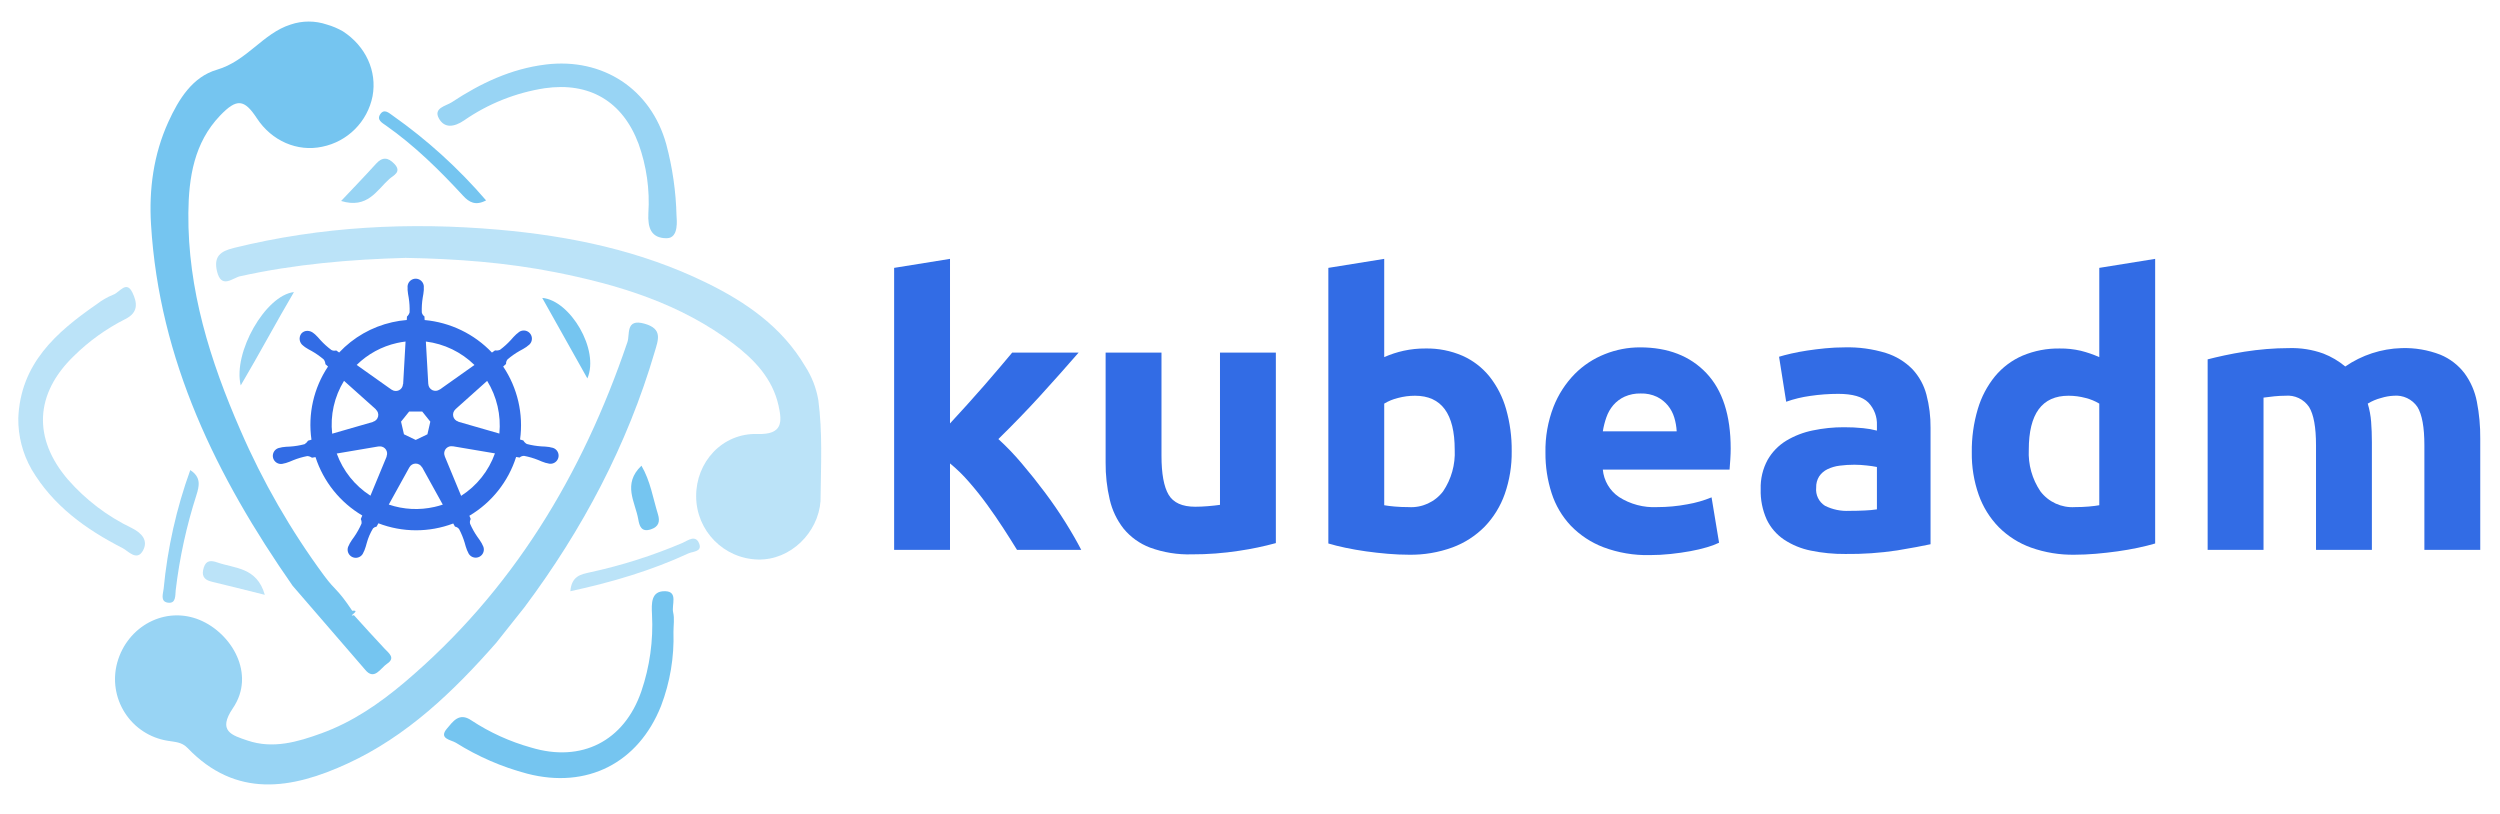
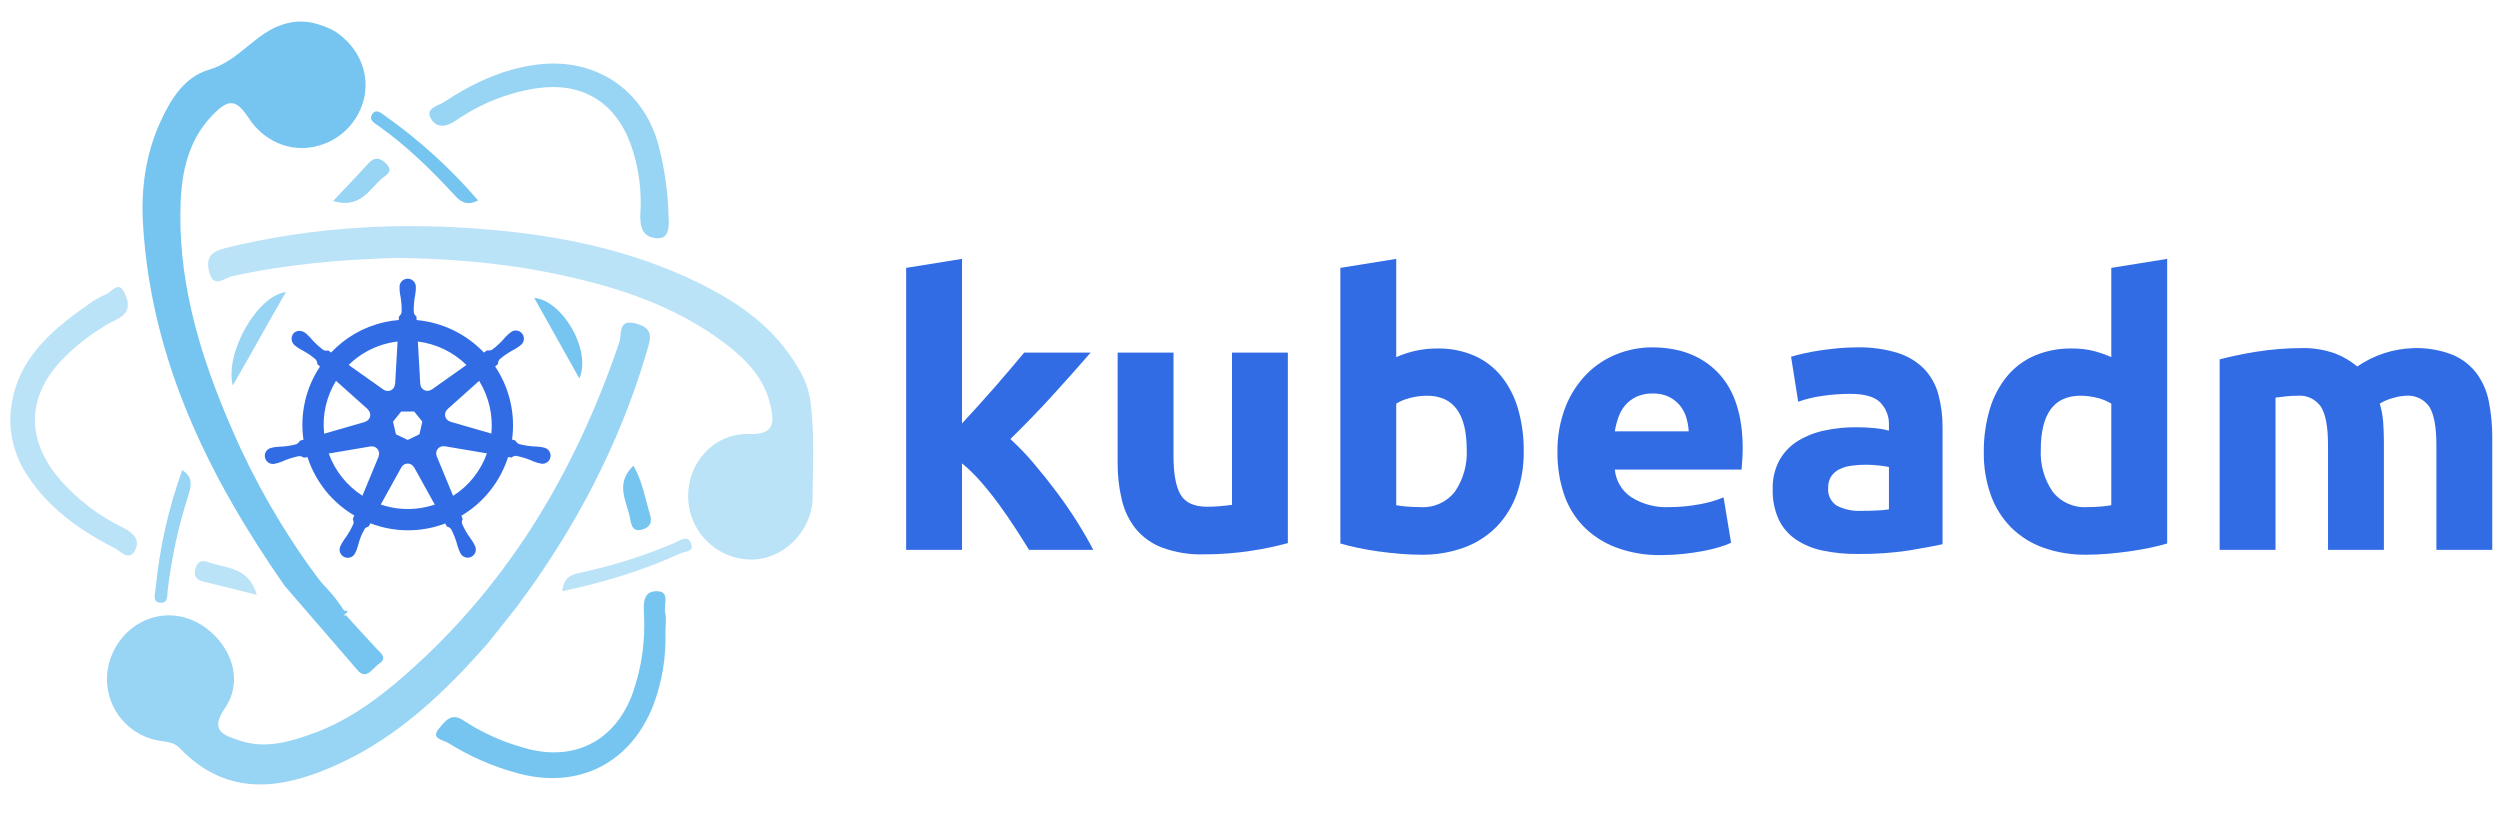
<svg xmlns="http://www.w3.org/2000/svg" id="Layer_1" data-name="Layer 1" viewBox="0 0 758.029 246.697">
  <defs>
    <style>.cls-1{fill:#326ce5;}.cls-2{fill:#75c5f0;}.cls-3{opacity:0.49;}.cls-4{opacity:0.75;}</style>
  </defs>
-   <path class="cls-1" d="M288.052,128.393q2.499-2.713,5.168-5.651,2.667-2.938,5.167-5.821,2.499-2.883,4.713-5.482,2.214-2.6,3.805-4.522h20.144q-6.029,6.923-11.768,13.217-5.742,6.296-12.564,12.99a78.347,78.347,0,0,1,7.049,7.345q3.637,4.273,7.049,8.828,3.41,4.557,6.253,9.11,2.84,4.557,4.775,8.314H308.366q-1.817-2.963-4.143-6.554-2.326-3.588-4.937-7.178-2.612-3.588-5.504-6.894a46.259,46.259,0,0,0-5.731-5.586v26.212H271.111V81.222l16.941-2.73Z" />
-   <path class="cls-1" d="M386.854,164.675a94.135,94.135,0,0,1-11.143,2.33,91.638,91.638,0,0,1-14.325,1.081,34,34,0,0,1-12.678-2.048,19.225,19.225,0,0,1-8.015-5.741,22.38,22.38,0,0,1-4.206-8.811,47.344,47.344,0,0,1-1.25-11.257V106.917h16.94v31.267q0,8.185,2.16,11.824,2.158,3.641,8.072,3.638,1.818,0,3.866-.171,2.046-.171,3.638-.398V106.917h16.941Z" />
-   <path class="cls-1" d="M458.367,136.819a37.808,37.808,0,0,1-2.104,12.961,27.383,27.383,0,0,1-6.082,9.892,26.735,26.735,0,0,1-9.778,6.31,36.72,36.72,0,0,1-13.189,2.218q-3.07,0-6.425-.284-3.355-.286-6.594-.739-3.239-.457-6.196-1.081-2.957-.622-5.23-1.306V81.222L419.71,78.492V108.282a31.668,31.668,0,0,1,5.912-1.934,30.353,30.353,0,0,1,6.595-.683,26.988,26.988,0,0,1,11.256,2.218,22.059,22.059,0,0,1,8.186,6.31,28.351,28.351,0,0,1,5.003,9.835A44.848,44.848,0,0,1,458.367,136.819Zm-17.282-.455q0-16.373-12.052-16.372a19.978,19.978,0,0,0-5.172.683,14.763,14.763,0,0,0-4.15,1.705v30.812q1.25.228,3.183.398,1.932.171,4.207.171a12.174,12.174,0,0,0,10.46-4.776,20.759,20.759,0,0,0,3.525-12.62Z" />
-   <path class="cls-1" d="M468.599,137.274a36.57,36.57,0,0,1,2.444-13.928,29.844,29.844,0,0,1,6.425-9.948,26.684,26.684,0,0,1,9.152-6.026,28.644,28.644,0,0,1,10.631-2.048q12.732,0,20.124,7.789,7.39,7.789,7.391,22.909c0,.987-.04,2.066-.114,3.24q-.115,1.764-.228,3.127H485.994a11.256,11.256,0,0,0,4.89,8.301,19.65,19.65,0,0,0,11.597,3.07,48.947,48.947,0,0,0,9.152-.853,34.542,34.542,0,0,0,7.334-2.103l2.274,13.757a23.458,23.458,0,0,1-3.639,1.363,47.654,47.654,0,0,1-5.059,1.194q-2.788.512-5.97.853a59.724,59.724,0,0,1-6.367.341,37.67,37.67,0,0,1-14.042-2.389,27.321,27.321,0,0,1-9.892-6.537,25.931,25.931,0,0,1-5.798-9.835A38.957,38.957,0,0,1,468.599,137.274Zm39.794-6.481a17.584,17.584,0,0,0-.739-4.207,10.545,10.545,0,0,0-1.932-3.638,10.327,10.327,0,0,0-3.297-2.615,10.743,10.743,0,0,0-4.946-1.024,11.387,11.387,0,0,0-4.889.967,10.096,10.096,0,0,0-3.411,2.558,11.437,11.437,0,0,0-2.104,3.695,24.183,24.183,0,0,0-1.081,4.264Z" />
-   <path class="cls-1" d="M559.328,105.325a39.21,39.21,0,0,1,12.506,1.706,19.441,19.441,0,0,1,8.016,4.888,18.011,18.011,0,0,1,4.264,7.732,38.181,38.181,0,0,1,1.25,10.119v35.247q-3.638.795-10.119,1.875a97.297,97.297,0,0,1-15.69,1.081A49.715,49.715,0,0,1,549.038,166.949a22.823,22.823,0,0,1-8.128-3.354,15.334,15.334,0,0,1-5.231-6.082,20.996,20.996,0,0,1-1.818-9.209,17.449,17.449,0,0,1,2.103-8.869,16.204,16.204,0,0,1,5.627-5.798,25.448,25.448,0,0,1,8.073-3.127,45.299,45.299,0,0,1,9.436-.967,54.091,54.091,0,0,1,5.855.284,26.255,26.255,0,0,1,4.15.739v-1.593a9.38,9.38,0,0,0-2.615-6.936q-2.617-2.612-9.095-2.615a58.175,58.175,0,0,0-8.528.626,36.811,36.811,0,0,0-7.277,1.762l-2.16-13.642q1.475-.454,3.695-.967,2.218-.512,4.833-.91,2.612-.396,5.514-.683Q556.371,105.328,559.328,105.325Zm1.365,49.573q2.499,0,4.774-.114a32.95,32.95,0,0,0,3.638-.341V141.595a30.96,30.96,0,0,0-3.07-.455,34.002,34.002,0,0,0-3.752-.228,33.648,33.648,0,0,0-4.49.284,11.758,11.758,0,0,0-3.695,1.079,6.352,6.352,0,0,0-2.503,2.161,6.008,6.008,0,0,0-.908,3.411,5.809,5.809,0,0,0,2.672,5.514A14.752,14.752,0,0,0,560.693,154.898Z" />
-   <path class="cls-1" d="M653.468,164.789q-2.276.68-5.231,1.306-2.956.627-6.196,1.081-3.239.452-6.594.739-3.355.281-6.424.284a37.631,37.631,0,0,1-13.189-2.161,26.464,26.464,0,0,1-9.778-6.196,26.838,26.838,0,0,1-6.082-9.778,37.281,37.281,0,0,1-2.104-12.904A44.181,44.181,0,0,1,599.69,124.029a28.564,28.564,0,0,1,5.229-9.948,22.402,22.402,0,0,1,8.358-6.253,28.005,28.005,0,0,1,11.312-2.161,26.623,26.623,0,0,1,6.312.683,34.152,34.152,0,0,1,5.627,1.934V81.222l16.941-2.73ZM615.152,136.364a20.748,20.748,0,0,0,3.525,12.62,12.172,12.172,0,0,0,10.46,4.776q2.273,0,4.207-.171,1.932-.171,3.183-.398v-30.812a14.773,14.773,0,0,0-4.15-1.705,19.988,19.988,0,0,0-5.172-.683Q615.15,119.992,615.152,136.364Z" />
-   <path class="cls-1" d="M702.242,135.001q0-8.188-2.104-11.598a7.8,7.8,0,0,0-7.218-3.411q-1.596,0-3.297.171-1.706.171-3.297.398v46.16H669.384V108.963q2.158-.567,5.059-1.193,2.901-.625,6.139-1.138,3.242-.512,6.651-.796,3.413-.281,6.708-.284a28.228,28.228,0,0,1,10.517,1.649,23.769,23.769,0,0,1,6.651,3.923,31.688,31.688,0,0,1,17.055-5.572,29.891,29.891,0,0,1,11.767,1.991,17.719,17.719,0,0,1,7.334,5.627,21.302,21.302,0,0,1,3.752,8.64,55.756,55.756,0,0,1,1.024,11.143v33.768H735.1V135.001q0-8.188-2.103-11.598a7.803,7.803,0,0,0-7.22-3.411,15.25,15.25,0,0,0-3.809.683,14.884,14.884,0,0,0-4.037,1.705,26.102,26.102,0,0,1,1.024,5.515q.226,2.898.228,6.196v32.63H702.242Z" />
-   <path class="cls-2" d="M88.732,177.616C65.662,144.531,48.295,109.209,45.795,68.098c-.651-10.708.742-21.203,5.241-31.106,3.151-6.936,7.342-13.69,14.717-15.843,9.167-2.677,13.943-11.052,22.389-13.713a17.062,17.062,0,0,1,10.943,0,21.49,21.49,0,0,1,4.91,2.076c6.908,4.503,10.372,12.054,8.971,19.644A19.493,19.493,0,0,1,97.698,44.491c-7.532,1.617-15.298-1.755-19.784-8.588-3.839-5.849-6.103-6.164-11.186-.852-7.891,8.246-9.515,18.814-9.615,29.539-.217,23.176,6.605,44.804,15.747,65.763a224.898,224.898,0,0,0,25.423,44.202c3.552,4.79,3.934,3.766,8.514,10.635,2.937-.316-1.752,1.984.521,1.344,3.004,3.294,6.09,6.765,9.282,10.136,1.376,1.453,3.391,2.845.734,4.604-1.936,1.281-3.833,5.228-6.629,1.776" />
+   <path class="cls-1" d="M291.694,128.393q2.499-2.713,5.168-5.651,2.667-2.938,5.167-5.821,2.499-2.883,4.713-5.482,2.214-2.6,3.805-4.522h20.144q-6.029,6.923-11.768,13.217-5.742,6.296-12.564,12.99a78.346,78.346,0,0,1,7.049,7.345q3.637,4.273,7.049,8.828,3.41,4.557,6.253,9.11,2.84,4.557,4.775,8.314H312.008q-1.817-2.963-4.143-6.554-2.326-3.588-4.937-7.178-2.612-3.588-5.504-6.894a46.259,46.259,0,0,0-5.731-5.586v26.212H274.753V81.222l16.941-2.73Z" />
+   <path class="cls-1" d="M390.496,164.675a94.137,94.137,0,0,1-11.143,2.33,91.637,91.637,0,0,1-14.325,1.081,33.999,33.999,0,0,1-12.678-2.048,19.225,19.225,0,0,1-8.015-5.741,22.38,22.38,0,0,1-4.206-8.811,47.344,47.344,0,0,1-1.25-11.257V106.917H355.818v31.267q0,8.185,2.16,11.824,2.158,3.641,8.072,3.638,1.818,0,3.866-.171,2.046-.171,3.638-.398V106.917h16.941Z" />
+   <path class="cls-1" d="M462.009,136.819a37.807,37.807,0,0,1-2.104,12.961,27.383,27.383,0,0,1-6.082,9.892,26.735,26.735,0,0,1-9.778,6.31A36.721,36.721,0,0,1,430.857,168.2q-3.07,0-6.425-.284-3.355-.286-6.594-.739-3.239-.457-6.196-1.081-2.957-.622-5.23-1.306V81.222l16.941-2.73V108.282a31.669,31.669,0,0,1,5.912-1.934,30.352,30.352,0,0,1,6.595-.683,26.988,26.988,0,0,1,11.256,2.218,22.059,22.059,0,0,1,8.186,6.31,28.35,28.35,0,0,1,5.003,9.835A44.848,44.848,0,0,1,462.009,136.819Zm-17.282-.455q0-16.373-12.052-16.372a19.978,19.978,0,0,0-5.172.683,14.763,14.763,0,0,0-4.15,1.705v30.812q1.25.228,3.183.398,1.932.171,4.207.171a12.174,12.174,0,0,0,10.46-4.776,20.759,20.759,0,0,0,3.525-12.62Z" />
+   <path class="cls-1" d="M472.241,137.274a36.57,36.57,0,0,1,2.444-13.928,29.844,29.844,0,0,1,6.425-9.948,26.684,26.684,0,0,1,9.152-6.026,28.644,28.644,0,0,1,10.631-2.048q12.732,0,20.124,7.789,7.39,7.789,7.391,22.909c0,.987-.04,2.066-.114,3.24q-.115,1.764-.227,3.127h-38.43a11.256,11.256,0,0,0,4.89,8.301,19.65,19.65,0,0,0,11.597,3.07,48.948,48.948,0,0,0,9.152-.853,34.542,34.542,0,0,0,7.334-2.103l2.274,13.757a23.456,23.456,0,0,1-3.639,1.363,47.654,47.654,0,0,1-5.059,1.194q-2.788.512-5.97.853a59.724,59.724,0,0,1-6.367.341,37.67,37.67,0,0,1-14.042-2.389,27.321,27.321,0,0,1-9.892-6.537,25.931,25.931,0,0,1-5.798-9.835A38.956,38.956,0,0,1,472.241,137.274Zm39.794-6.481a17.585,17.585,0,0,0-.739-4.207,10.545,10.545,0,0,0-1.932-3.638,10.327,10.327,0,0,0-3.297-2.615,10.743,10.743,0,0,0-4.946-1.024,11.386,11.386,0,0,0-4.889.967,10.096,10.096,0,0,0-3.411,2.558,11.437,11.437,0,0,0-2.104,3.695,24.182,24.182,0,0,0-1.081,4.264Z" />
+   <path class="cls-1" d="M562.97,105.325a39.209,39.209,0,0,1,12.506,1.706,19.441,19.441,0,0,1,8.016,4.888,18.011,18.011,0,0,1,4.264,7.732,38.181,38.181,0,0,1,1.25,10.119v35.247q-3.638.795-10.119,1.875a97.296,97.296,0,0,1-15.69,1.081,49.716,49.716,0,0,1-10.517-1.024,22.823,22.823,0,0,1-8.128-3.354,15.333,15.333,0,0,1-5.231-6.082,20.996,20.996,0,0,1-1.818-9.209,17.449,17.449,0,0,1,2.103-8.869,16.204,16.204,0,0,1,5.627-5.798,25.448,25.448,0,0,1,8.073-3.127,45.3,45.3,0,0,1,9.436-.967,54.092,54.092,0,0,1,5.855.284,26.256,26.256,0,0,1,4.15.739v-1.593a9.38,9.38,0,0,0-2.615-6.936q-2.617-2.612-9.095-2.615a58.177,58.177,0,0,0-8.528.626,36.811,36.811,0,0,0-7.277,1.762l-2.16-13.642q1.475-.454,3.695-.967,2.218-.512,4.833-.91,2.612-.396,5.514-.683Q560.013,105.328,562.97,105.325Zm1.365,49.573q2.499,0,4.774-.114a32.951,32.951,0,0,0,3.638-.341V141.595a30.963,30.963,0,0,0-3.07-.455,34.005,34.005,0,0,0-3.752-.227,33.649,33.649,0,0,0-4.49.284,11.758,11.758,0,0,0-3.695,1.079,6.352,6.352,0,0,0-2.503,2.161,6.008,6.008,0,0,0-.908,3.411,5.809,5.809,0,0,0,2.672,5.514,14.751,14.751,0,0,0,7.334,1.536Z" />
+   <path class="cls-1" d="M657.111,164.789q-2.276.68-5.231,1.306-2.956.627-6.196,1.081-3.239.452-6.594.739-3.355.281-6.424.284a37.631,37.631,0,0,1-13.189-2.161,26.464,26.464,0,0,1-9.778-6.196,26.838,26.838,0,0,1-6.082-9.778,37.281,37.281,0,0,1-2.104-12.904,44.182,44.182,0,0,1,1.82-13.132,28.565,28.565,0,0,1,5.229-9.948,22.402,22.402,0,0,1,8.357-6.253,28.005,28.005,0,0,1,11.312-2.161,26.623,26.623,0,0,1,6.312.683,34.151,34.151,0,0,1,5.627,1.934V81.222l16.941-2.73Zm-38.316-28.425a20.748,20.748,0,0,0,3.525,12.62,12.172,12.172,0,0,0,10.46,4.776q2.273,0,4.207-.171,1.932-.171,3.183-.398v-30.812a14.773,14.773,0,0,0-4.15-1.705,19.988,19.988,0,0,0-5.172-.683Q618.793,119.992,618.795,136.364Z" />
+   <path class="cls-1" d="M705.884,135.001q0-8.188-2.104-11.598a7.8,7.8,0,0,0-7.218-3.411q-1.596,0-3.297.171-1.706.171-3.297.398v46.16H673.026V108.963q2.158-.567,5.059-1.193,2.901-.625,6.139-1.138,3.242-.512,6.651-.796,3.413-.281,6.708-.284a28.228,28.228,0,0,1,10.517,1.649,23.769,23.769,0,0,1,6.651,3.923,31.688,31.688,0,0,1,17.055-5.572,29.891,29.891,0,0,1,11.767,1.991,17.72,17.72,0,0,1,7.334,5.627,21.303,21.303,0,0,1,3.752,8.64,55.755,55.755,0,0,1,1.024,11.143v33.768H738.742V135.001q0-8.188-2.103-11.598a7.803,7.803,0,0,0-7.22-3.411,15.25,15.25,0,0,0-3.809.683,14.884,14.884,0,0,0-4.037,1.705,26.102,26.102,0,0,1,1.024,5.515q.226,2.898.227,6.196v32.63H705.884Z" />
+   <path class="cls-2" d="M86.303,177.616C63.234,144.531,45.867,109.209,43.367,68.098c-.651-10.708.742-21.203,5.241-31.106,3.151-6.936,7.342-13.69,14.717-15.843C72.492,18.471,77.267,10.096,85.714,7.436a17.062,17.062,0,0,1,10.943,0,21.49,21.49,0,0,1,4.91,2.076c6.908,4.503,10.372,12.054,8.971,19.644A19.493,19.493,0,0,1,95.269,44.491c-7.532,1.617-15.298-1.755-19.784-8.588-3.839-5.849-6.103-6.164-11.186-.852-7.891,8.246-9.515,18.814-9.615,29.539-.217,23.176,6.605,44.804,15.747,65.763a224.898,224.898,0,0,0,25.423,44.202c3.552,4.79,3.934,3.766,8.514,10.635,2.937-.316-1.752,1.984.521,1.344,3.004,3.294,6.09,6.765,9.282,10.136,1.376,1.453,3.391,2.845.734,4.604-1.936,1.281-3.833,5.228-6.629,1.776" />
  <g class="cls-3">
-     <path class="cls-2" d="M122.993,78.192c-16.544.456-33.501,1.868-50.232,5.582-2.212.491-5.667,3.978-6.966-1.531C64.733,77.742,66.85,76.179,70.872,75.186c26.446-6.529,53.258-7.908,80.267-5.541,21.776,1.908,43.02,6.329,62.857,15.996,12.167,5.929,23.049,13.43,30.143,25.427a27.241,27.241,0,0,1,3.995,10.292c1.297,10.127.785,19.074.661,30.599-.718,9.52-9.05,17.901-18.907,17.697a19.22,19.22,0,0,1-18.805-19.12c-.085-10.389,7.889-19.28,18.614-18.944,7.739.242,7.438-3.769,6.362-8.625-1.807-8.158-7.329-13.942-13.711-18.776-15.956-12.085-34.574-17.804-53.857-21.629C153.667,79.62,138.63,78.473,122.993,78.192Z" />
+     <path class="cls-2" d="M120.564,78.192c-16.544.456-33.501,1.868-50.232,5.582-2.212.491-5.667,3.978-6.966-1.531-1.061-4.501,1.056-6.063,5.078-7.056,26.446-6.529,53.258-7.908,80.267-5.541,21.776,1.908,43.02,6.329,62.857,15.996,12.167,5.929,23.049,13.43,30.143,25.427a27.241,27.241,0,0,1,3.995,10.292c1.297,10.127.785,19.074.661,30.599-.718,9.52-9.05,17.901-18.907,17.697a19.22,19.22,0,0,1-18.805-19.12c-.085-10.389,7.889-19.28,18.614-18.944,7.739.242,7.438-3.769,6.362-8.625-1.807-8.158-7.329-13.942-13.711-18.776C203.964,92.106,185.346,86.387,166.063,82.561,151.238,79.62,136.202,78.473,120.564,78.192Z" />
  </g>
  <g class="cls-4">
-     <path class="cls-2" d="M150.425,194.949c-12.978,14.771-27.06,28.301-45.137,36.609-16.862,7.75-33.705,10.592-48.451-4.792-1.763-1.84-3.877-1.776-6.042-2.165a18.918,18.918,0,0,1-15.239-23.72c3.048-10.988,14.516-17.269,25.043-12.882,9.62,4.009,17.04,16.39,10.018,26.727-4.735,6.971-.307,8.215,4.45,9.819,7.739,2.61,15.16.429,22.398-2.197,9.403-3.411,17.577-9.016,25.14-15.408,32.768-27.694,53.992-62.979,67.647-103.24.789-2.326-.648-7.209,5.204-5.546,5.537,1.574,4.138,4.851,3.042,8.577-8.317,28.283-21.895,53.879-39.49,77.41" />
+     <path class="cls-2" d="M147.996,194.949c-12.978,14.771-27.06,28.301-45.137,36.609-16.862,7.75-33.705,10.592-48.451-4.792-1.763-1.84-3.877-1.776-6.042-2.165A18.918,18.918,0,0,1,33.127,200.879c3.048-10.988,14.516-17.269,25.043-12.882,9.62,4.009,17.04,16.39,10.018,26.727-4.735,6.971-.307,8.215,4.45,9.819,7.739,2.61,15.16.429,22.398-2.197,9.403-3.411,17.577-9.016,25.14-15.408,32.768-27.694,53.992-62.979,67.647-103.24.789-2.326-.648-7.209,5.204-5.546,5.537,1.574,4.138,4.851,3.042,8.577-8.317,28.283-21.895,53.879-39.49,77.41" />
  </g>
  <g class="cls-3">
-     <path class="cls-2" d="M5.544,126.819c.654-16.542,11.473-26.062,23.751-34.556a21.417,21.417,0,0,1,5.108-2.942c1.842-.618,3.938-4.488,5.792-.52,1.327,2.839,1.957,5.906-2.238,7.967a61.74,61.74,0,0,0-15.567,11.183C10.585,119.351,9.887,132.91,20.6,145.408a60.346,60.346,0,0,0,19.313,14.676c3.18,1.577,5.099,3.856,3.417,6.887-1.842,3.319-4.468.079-6.184-.797C26.036,160.499,16.098,153.367,9.567,142.303A30.617,30.617,0,0,1,5.544,126.819Z" />
+     <path class="cls-2" d="M3.115,126.819c.654-16.542,11.473-26.062,23.751-34.556a21.418,21.418,0,0,1,5.108-2.942c1.842-.618,3.938-4.488,5.792-.52,1.327,2.839,1.957,5.906-2.238,7.967a61.74,61.74,0,0,0-15.567,11.183c-11.806,11.4-12.504,24.959-1.79,37.457a60.346,60.346,0,0,0,19.313,14.676c3.18,1.577,5.099,3.856,3.417,6.887-1.842,3.319-4.468.079-6.184-.797C23.608,160.499,13.669,153.367,7.139,142.303A30.616,30.616,0,0,1,3.115,126.819Z" />
  </g>
  <g class="cls-4">
-     <path class="cls-2" d="M205.125,65.312c.023,1.047.865,6.94-3.008,6.923-4.684-.021-5.74-3.102-5.522-7.556a52.293,52.293,0,0,0-2.98-21.088c-4.841-12.898-14.9-18.785-28.451-16.84a58.651,58.651,0,0,0-24.498,9.79c-3.007,2.018-5.871,2.386-7.557-.579-1.835-3.228,2.158-3.83,3.869-4.959,8.703-5.745,17.986-10.162,28.532-11.446,17.263-2.101,31.864,7.41,36.501,24.162A92.25,92.25,0,0,1,205.125,65.312Z" />
+     <path class="cls-2" d="M202.697,65.312c.023,1.047.865,6.94-3.008,6.923-4.684-.021-5.74-3.102-5.522-7.556a52.293,52.293,0,0,0-2.98-21.088c-4.841-12.898-14.9-18.785-28.451-16.84a58.651,58.651,0,0,0-24.498,9.79c-3.007,2.018-5.871,2.386-7.557-.579-1.835-3.228,2.158-3.83,3.869-4.959,8.703-5.745,17.986-10.162,28.532-11.446,17.263-2.101,31.864,7.41,36.501,24.162A92.249,92.249,0,0,1,202.697,65.312Z" />
  </g>
-   <path class="cls-2" d="M204.201,191.598a57.857,57.857,0,0,1-3.763,22.451c-6.895,17.342-22.472,25.24-40.579,20.537a78.159,78.159,0,0,1-21.611-9.366c-1.446-.897-5.42-1.207-2.679-4.361,1.699-1.956,3.603-5.02,7.356-2.433a64.269,64.269,0,0,0,18.094,8.234c15.299,4.634,28.227-1.919,33.438-17.029a62.008,62.008,0,0,0,3.238-23.299c-.155-3.318-.371-7.239,4.075-7.069,3.912.149,1.804,4.187,2.342,6.442C204.555,187.569,204.201,189.626,204.201,191.598Z" />
+   <path class="cls-2" d="M201.773,191.598a57.857,57.857,0,0,1-3.763,22.451c-6.895,17.342-22.472,25.24-40.579,20.537a78.159,78.159,0,0,1-21.611-9.366c-1.446-.897-5.42-1.207-2.679-4.361,1.699-1.956,3.603-5.02,7.356-2.433a64.269,64.269,0,0,0,18.094,8.234c15.299,4.634,28.227-1.919,33.438-17.029a62.008,62.008,0,0,0,3.238-23.299c-.155-3.318-.371-7.239,4.075-7.069,3.912.149,1.804,4.187,2.342,6.442C202.127,187.569,201.773,189.626,201.773,191.598Z" />
  <g class="cls-4">
-     <path class="cls-2" d="M57.691,142.542c3.419,2.2,2.684,4.904,1.883,7.515a152.707,152.707,0,0,0-6.304,28.927c-.163,1.562.142,4.1-2.355,3.754-2.426-.336-1.439-2.777-1.29-4.259A146.32,146.32,0,0,1,57.691,142.542Z" />
+     <path class="cls-2" d="M55.263,142.542c3.419,2.2,2.684,4.904,1.883,7.515a152.708,152.708,0,0,0-6.304,28.927c-.163,1.562.142,4.1-2.355,3.754-2.426-.336-1.439-2.777-1.29-4.259A146.32,146.32,0,0,1,55.263,142.542Z" />
  </g>
-   <path class="cls-2" d="M147.386,60.764c-3.191,1.684-5.127.586-6.945-1.384-7.186-7.788-14.714-15.203-23.422-21.326-1.137-.8-2.871-1.697-1.727-3.415,1.188-1.783,2.617-.404,3.747.383A155.449,155.449,0,0,1,147.386,60.764Z" />
+   <path class="cls-2" d="M144.958,60.764c-3.191,1.684-5.127.586-6.945-1.384-7.186-7.788-14.714-15.203-23.422-21.326-1.137-.8-2.871-1.697-1.727-3.415,1.188-1.783,2.617-.404,3.747.383A155.45,155.45,0,0,1,144.958,60.764Z" />
  <g class="cls-3">
-     <path class="cls-2" d="M172.935,179.271c.387-4.638,3.199-5.109,5.853-5.711A156.641,156.641,0,0,0,206.977,164.607c1.558-.681,3.906-2.623,5.024.208.993,2.516-1.985,2.387-3.27,2.981C197.513,172.983,185.756,176.489,172.935,179.271Z" />
+     <path class="cls-2" d="M170.506,179.271c.387-4.638,3.199-5.109,5.853-5.711a156.641,156.641,0,0,0,28.189-8.953c1.558-.681,3.906-2.623,5.024.208.993,2.516-1.985,2.387-3.27,2.981C195.085,172.983,183.328,176.489,170.506,179.271Z" />
  </g>
  <g class="cls-4">
-     <path class="cls-2" d="M72.991,116.865c-2.417-9.942,7.501-27.319,16.135-28.302C84.24,96.833,78.295,107.885,72.991,116.865Z" />
+     <path class="cls-2" d="M70.562,116.865c-2.417-9.942,7.501-27.319,16.135-28.302C81.812,96.833,75.867,107.885,70.562,116.865Z" />
  </g>
-   <path class="cls-2" d="M178.098,114.742,164.408,90.331C172.86,91.029,181.849,106.08,178.098,114.742Z" />
+   <path class="cls-2" d="M175.67,114.742,161.98,90.331C170.431,91.029,179.42,106.08,175.67,114.742Z" />
  <g class="cls-4">
-     <path class="cls-2" d="M103.429,60.942C107.343,56.786,110.744,53.291,114.005,49.669c1.952-2.168,3.654-1.962,5.545-.004,2.418,2.504-.32,3.527-1.508,4.603C114.211,57.737,111.412,63.372,103.429,60.942Z" />
+     <path class="cls-2" d="M101.001,60.942c3.914-4.156,7.315-7.651,10.576-11.273,1.952-2.168,3.654-1.962,5.545-.004,2.418,2.504-.32,3.527-1.508,4.603C111.782,57.737,108.983,63.372,101.001,60.942Z" />
  </g>
-   <path class="cls-2" d="M194.493,141.203c2.728,4.662,3.486,9.816,5,14.709.69,2.231.244,3.813-2.159,4.598-2.869.937-3.456-1.031-3.805-3.041C192.609,152.173,188.664,146.786,194.493,141.203Z" />
+   <path class="cls-2" d="M192.065,141.203c2.728,4.662,3.486,9.816,5,14.709.69,2.231.244,3.813-2.159,4.598-2.869.937-3.456-1.031-3.805-3.041C190.181,152.173,186.236,146.786,192.065,141.203Z" />
  <g class="cls-3">
-     <path class="cls-2" d="M80.296,180.361c-5.819-1.447-10.977-2.774-16.16-4-2.48-.587-3.077-1.995-2.341-4.295.736-2.299,2.322-2.143,4.087-1.529C71.199,172.385,77.9,171.963,80.296,180.361Z" />
+     <path class="cls-2" d="M77.867,180.361c-5.819-1.447-10.977-2.774-16.16-4-2.48-.587-3.077-1.995-2.341-4.295.736-2.299,2.322-2.143,4.087-1.529C68.77,172.385,75.472,171.963,77.867,180.361Z" />
  </g>
-   <path class="cls-1" d="M167.224,135.707c-.21-.048-.509-.131-.715-.169a20.766,20.766,0,0,0-2.357-.19,22.992,22.992,0,0,1-4.41-.724,2.765,2.765,0,0,1-1.06-1.067l-.993-.289a31.949,31.949,0,0,0-5.121-22.13c.254-.231.735-.657.871-.782a1.945,1.945,0,0,1,.461-1.392,23.011,23.011,0,0,1,3.657-2.569,20.445,20.445,0,0,0,2.043-1.192c.158-.118.375-.304.541-.437a2.471,2.471,0,1,0-3.062-3.845c-.168.132-.396.306-.545.435a20.394,20.394,0,0,0-1.625,1.719,23.032,23.032,0,0,1-3.315,2.999,2.733,2.733,0,0,1-1.492.162l-.936.668A32.224,32.224,0,0,0,128.756,97.042c-.023-.327-.051-.919-.059-1.098a1.948,1.948,0,0,1-.802-1.229,23.033,23.033,0,0,1,.278-4.461,20.455,20.455,0,0,0,.335-2.337c.008-.198-.004-.486-.004-.7a2.471,2.471,0,1,0-4.918.002c0,.023.005.045.006.069-.002.204-.012.451-.006.629a20.667,20.667,0,0,0,.336,2.339,22.999,22.999,0,0,1,.274,4.459,2.681,2.681,0,0,1-.798,1.271l-.058,1.041a32.074,32.074,0,0,0-4.445.683,31.63,31.63,0,0,0-16.065,9.179q-.449-.309-.889-.63a1.942,1.942,0,0,1-1.46-.142,22.946,22.946,0,0,1-3.315-2.995,20.54,20.54,0,0,0-1.618-1.719c-.15-.128-.379-.303-.546-.436a2.93,2.93,0,0,0-1.714-.647,2.369,2.369,0,0,0-1.959.868,2.606,2.606,0,0,0,.605,3.625l.038.027c.161.132.359.3.508.409a20.543,20.543,0,0,0,2.039,1.193,22.936,22.936,0,0,1,3.656,2.571,2.732,2.732,0,0,1,.495,1.418l.787.704a31.818,31.818,0,0,0-5.017,22.182l-1.029.299a3.4,3.4,0,0,1-1.057,1.064,22.949,22.949,0,0,1-4.407.727,20.544,20.544,0,0,0-2.359.19c-.189.035-.451.101-.657.153l-.022.005-.035.01a2.468,2.468,0,1,0,1.092,4.791l.037-.006c.016-.003.03-.012.047-.015.203-.046.458-.095.636-.143a20.732,20.732,0,0,0,2.206-.845,23.029,23.029,0,0,1,4.287-1.261,2.727,2.727,0,0,1,1.413.499l1.072-.184a31.998,31.998,0,0,0,14.181,17.704l-.448,1.072a2.44,2.44,0,0,1,.22,1.391,24.02,24.02,0,0,1-2.226,3.999,20.496,20.496,0,0,0-1.318,1.965c-.098.185-.222.469-.316.663a2.469,2.469,0,1,0,4.44,2.107l.004-.005v-.006c.093-.192.225-.445.304-.625a20.332,20.332,0,0,0,.71-2.254,17.198,17.198,0,0,1,1.904-4.417,1.998,1.998,0,0,1,1.06-.517l.558-1.008a31.821,31.821,0,0,0,22.691.058c.156.278.447.811.524.946a1.943,1.943,0,0,1,1.256.763,22.9,22.9,0,0,1,1.688,4.134,20.552,20.552,0,0,0,.714,2.254c.08.182.21.438.304.63a2.47,2.47,0,1,0,4.445-2.102c-.094-.194-.223-.478-.32-.662a20.425,20.425,0,0,0-1.318-1.96,22.939,22.939,0,0,1-2.18-3.904,1.931,1.931,0,0,1,.189-1.451,8.459,8.459,0,0,1-.41-.992,31.997,31.997,0,0,0,14.174-17.831c.318.051.872.147,1.052.184a1.944,1.944,0,0,1,1.375-.511,23,23,0,0,1,4.288,1.261,20.468,20.468,0,0,0,2.207.852c.178.047.431.091.635.136.017.005.032.012.048.016l.035.005a2.468,2.468,0,1,0,1.094-4.791Zm-23.363-25.045-10.509,7.45-.037-.017a2.169,2.169,0,0,1-3.445-1.654l-.012-.005-.73-12.878a25.548,25.548,0,0,1,14.731,7.104Zm-19.796,14.116H128.02l2.459,3.074-.881,3.834-3.552,1.709-3.562-1.713-.883-3.835ZM120.345,104.008a26.024,26.024,0,0,1,2.624-.451l-.731,12.897-.054.026a2.167,2.167,0,0,1-3.44,1.662l-.02.012-10.577-7.499a25.325,25.325,0,0,1,12.198-6.646ZM104.311,115.475l9.656,8.636-.01.053a2.167,2.167,0,0,1-.852,3.725l-.01.042-12.378,3.572a25.317,25.317,0,0,1,3.594-16.028Zm12.929,22.943-4.918,11.883A25.458,25.458,0,0,1,102.105,137.514l12.691-2.155.022.028a2.13,2.13,0,0,1,.425-.038,2.167,2.167,0,0,1,1.96,3.021Zm14.516,15.282a25.424,25.424,0,0,1-13.875-.713l6.242-11.286h.01a2.17,2.17,0,0,1,3.82-.003h.047l6.257,11.305q-1.218.407-2.501.699Zm8.064-3.351-4.969-12.005.015-.022a2.17,2.17,0,0,1,1.05-2.81,2.147,2.147,0,0,1,.83-.216,2.091,2.091,0,0,1,.498.037l.022-.027,12.804,2.164a25.361,25.361,0,0,1-10.251,12.879Zm11.596-18.888-12.44-3.583-.012-.052a2.17,2.17,0,0,1-.851-3.726l-.005-.025,9.603-8.594a25.798,25.798,0,0,1,3.704,15.981Z" />
+   <path class="cls-1" d="M164.796,135.707c-.21-.048-.509-.131-.715-.169a20.763,20.763,0,0,0-2.357-.19,22.992,22.992,0,0,1-4.41-.724,2.765,2.765,0,0,1-1.06-1.067l-.993-.289a31.949,31.949,0,0,0-5.121-22.13c.254-.231.735-.657.871-.782a1.945,1.945,0,0,1,.461-1.392,23.01,23.01,0,0,1,3.657-2.569,20.446,20.446,0,0,0,2.043-1.192c.158-.118.375-.304.541-.437a2.471,2.471,0,1,0-3.062-3.845c-.168.132-.396.306-.545.435a20.392,20.392,0,0,0-1.625,1.719,23.032,23.032,0,0,1-3.315,2.999,2.732,2.732,0,0,1-1.492.162l-.936.668A32.224,32.224,0,0,0,126.328,97.042c-.023-.327-.051-.919-.059-1.098a1.948,1.948,0,0,1-.802-1.229,23.033,23.033,0,0,1,.278-4.461,20.453,20.453,0,0,0,.335-2.337c.008-.198-.004-.486-.004-.7a2.471,2.471,0,1,0-4.918.002c0,.023.005.045.006.069-.002.204-.012.451-.006.629a20.667,20.667,0,0,0,.336,2.339,22.999,22.999,0,0,1,.274,4.459,2.681,2.681,0,0,1-.798,1.271l-.058,1.041a32.073,32.073,0,0,0-4.445.683A31.63,31.63,0,0,0,100.4,106.89q-.449-.309-.889-.63a1.942,1.942,0,0,1-1.46-.142,22.945,22.945,0,0,1-3.315-2.995,20.543,20.543,0,0,0-1.618-1.719c-.15-.128-.379-.303-.547-.436a2.93,2.93,0,0,0-1.714-.647,2.369,2.369,0,0,0-1.959.868,2.606,2.606,0,0,0,.605,3.625l.038.027c.161.132.359.3.508.409a20.543,20.543,0,0,0,2.039,1.193,22.936,22.936,0,0,1,3.656,2.571,2.733,2.733,0,0,1,.495,1.418l.787.704a31.818,31.818,0,0,0-5.017,22.182l-1.029.299a3.399,3.399,0,0,1-1.057,1.064,22.949,22.949,0,0,1-4.407.727,20.544,20.544,0,0,0-2.359.19c-.189.035-.451.101-.657.153l-.022.005-.035.01a2.468,2.468,0,1,0,1.092,4.791l.037-.006c.016-.003.03-.012.047-.015.203-.046.458-.095.636-.143a20.732,20.732,0,0,0,2.206-.845,23.028,23.028,0,0,1,4.287-1.261,2.727,2.727,0,0,1,1.413.499l1.072-.184a31.998,31.998,0,0,0,14.181,17.704l-.448,1.072a2.44,2.44,0,0,1,.22,1.391,24.02,24.02,0,0,1-2.226,3.999,20.495,20.495,0,0,0-1.318,1.965c-.098.185-.222.469-.316.663a2.469,2.469,0,1,0,4.44,2.107l.004-.005v-.006c.093-.192.225-.445.304-.625a20.333,20.333,0,0,0,.71-2.254,17.198,17.198,0,0,1,1.904-4.417,1.998,1.998,0,0,1,1.06-.517l.558-1.008a31.821,31.821,0,0,0,22.691.058c.156.278.447.811.524.946a1.943,1.943,0,0,1,1.256.763,22.9,22.9,0,0,1,1.688,4.134,20.553,20.553,0,0,0,.714,2.254c.08.182.21.438.304.63a2.47,2.47,0,1,0,4.445-2.102c-.094-.194-.223-.478-.32-.662a20.422,20.422,0,0,0-1.318-1.96,22.938,22.938,0,0,1-2.18-3.904,1.931,1.931,0,0,1,.189-1.451,8.462,8.462,0,0,1-.41-.992,31.997,31.997,0,0,0,14.174-17.831c.318.051.872.147,1.052.184a1.944,1.944,0,0,1,1.375-.511,23.001,23.001,0,0,1,4.288,1.261,20.47,20.47,0,0,0,2.207.852c.178.047.431.091.635.136.017.005.032.012.048.016l.035.005a2.468,2.468,0,1,0,1.094-4.791Zm-23.363-25.045-10.509,7.45-.037-.017a2.169,2.169,0,0,1-3.445-1.654l-.012-.005-.73-12.878a25.548,25.548,0,0,1,14.731,7.104ZM121.637,124.777h3.955l2.459,3.074-.881,3.834-3.552,1.709L120.055,131.681l-.883-3.835Zm-3.721-20.769a26.024,26.024,0,0,1,2.624-.451l-.731,12.897-.054.026a2.167,2.167,0,0,1-3.44,1.662l-.02.012L105.718,110.654A25.325,25.325,0,0,1,117.916,104.008Zm-16.034,11.466,9.656,8.636-.01.053a2.167,2.167,0,0,1-.852,3.725l-.01.042-12.378,3.572a25.317,25.317,0,0,1,3.594-16.028Zm12.929,22.943-4.918,11.883A25.458,25.458,0,0,1,99.677,137.514L112.368,135.359l.022.028a2.131,2.131,0,0,1,.425-.038,2.167,2.167,0,0,1,1.96,3.021Zm14.516,15.282a25.424,25.424,0,0,1-13.875-.713l6.242-11.286h.011a2.17,2.17,0,0,1,3.82-.003h.047l6.257,11.305q-1.218.407-2.501.699Zm8.064-3.351-4.969-12.005.015-.022a2.17,2.17,0,0,1,1.05-2.81,2.147,2.147,0,0,1,.83-.216,2.091,2.091,0,0,1,.498.037l.022-.027,12.804,2.164a25.361,25.361,0,0,1-10.251,12.879Zm11.596-18.888-12.44-3.583-.012-.052a2.17,2.17,0,0,1-.851-3.726l-.005-.025L145.284,115.48a25.798,25.798,0,0,1,3.704,15.981Z" />
</svg>
